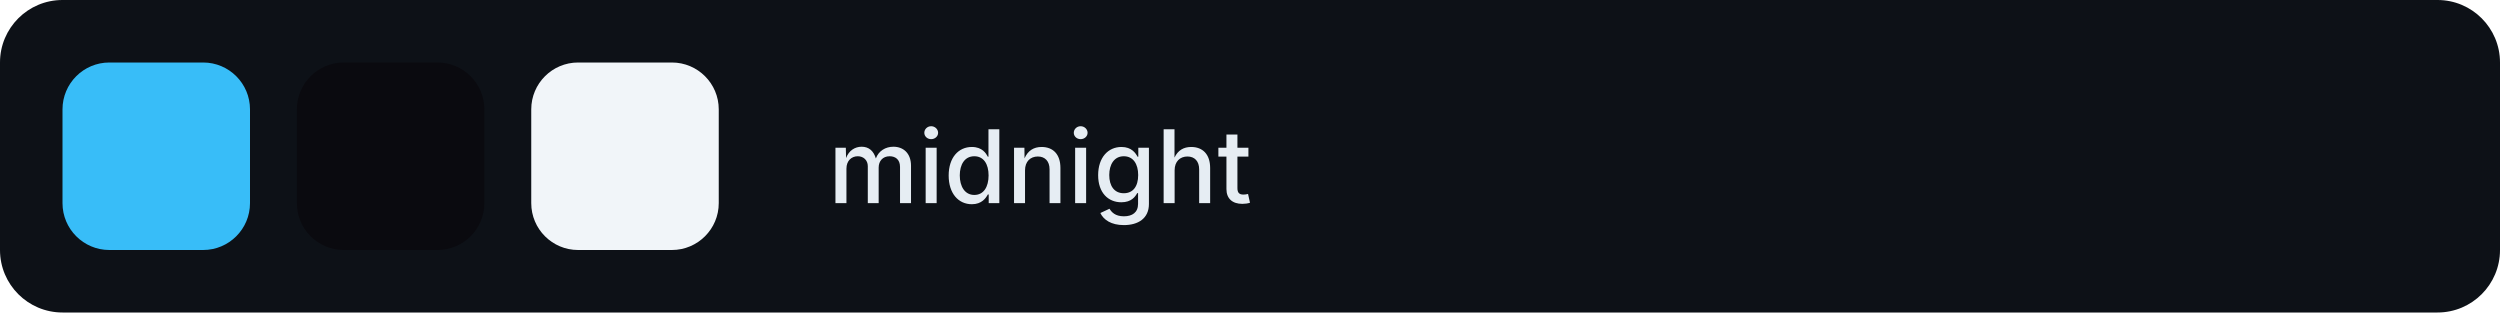
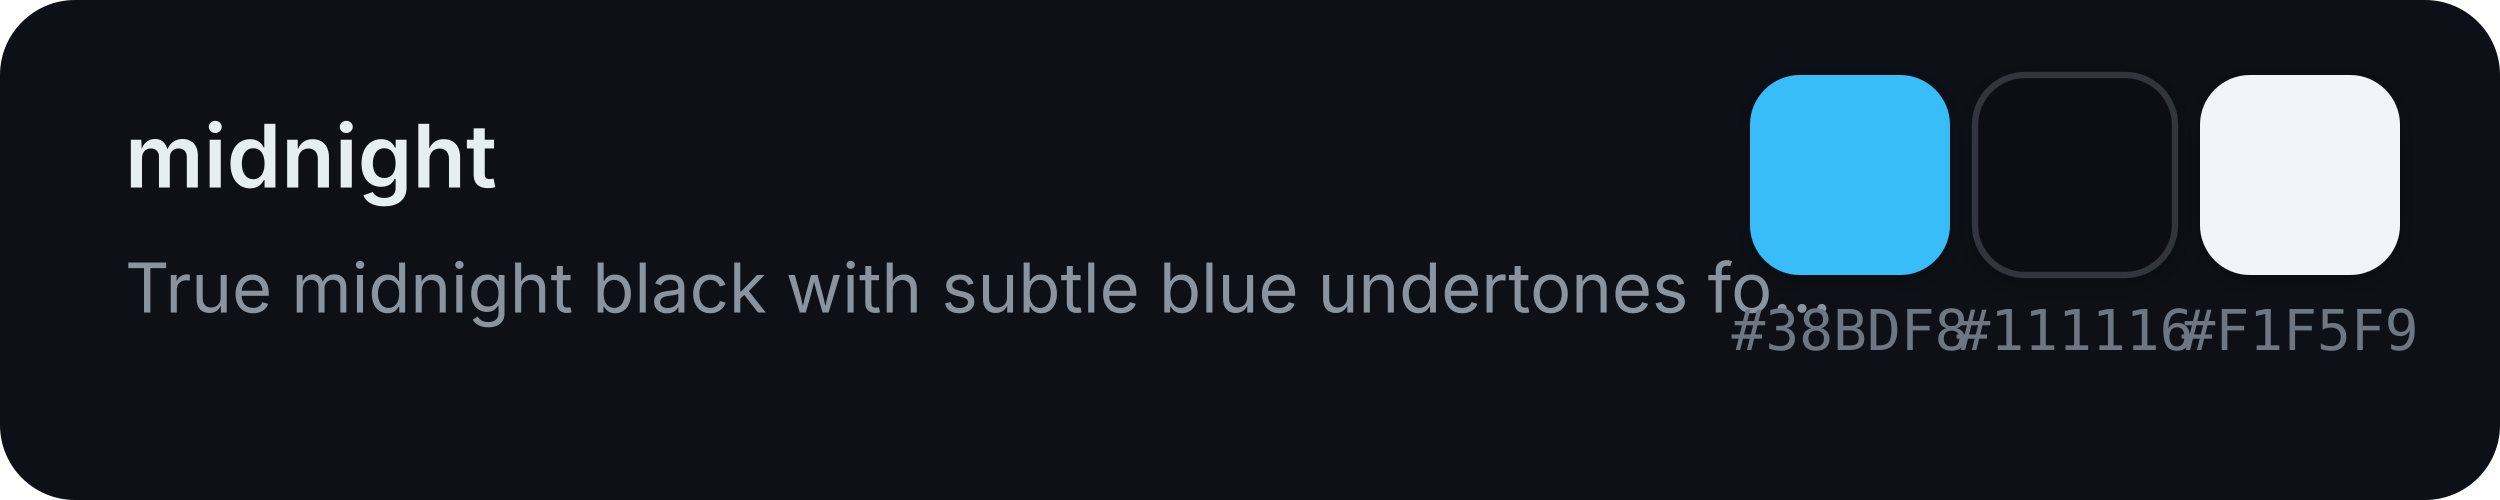
- <svg xmlns="http://www.w3.org/2000/svg" width="320" height="40" viewBox="0 0 320 40">
-   <rect width="320" height="40" fill="#0d1117" rx="8" />
-   <text x="106" y="26" font-family="system-ui, -apple-system, sans-serif" font-size="13" font-weight="500" fill="#e6edf3">midnight</text>
-   <rect x="8" y="8" width="24" height="24" rx="6" fill="#38BDF8" />
-   <rect x="38" y="8" width="24" height="24" rx="6" fill="#0A0A0F" />
-   <rect x="68" y="8" width="24" height="24" rx="6" fill="#F1F5F9" />
+ <svg xmlns="http://www.w3.org/2000/svg" width="400" height="80" viewBox="0 0 400 80">
+   <defs>
+     <style>
+       .bg { fill: #0d1117; }
+       .text { font-family: system-ui, -apple-system, sans-serif; fill: #e6edf3; }
+       .label { font-size: 14px; font-weight: 600; }
+       .desc { font-size: 11px; fill: #8b949e; }
+       .hex { font-size: 9px; fill: #6e7681; font-family: 'JetBrains Mono', monospace; }
+     </style>
+     <filter id="shadow" x="-20%" y="-20%" width="140%" height="140%">
+       <feDropShadow dx="0" dy="1" stdDeviation="2" flood-opacity="0.3" />
+     </filter>
+   </defs>
+   <rect width="400" height="80" fill="#0d1117" rx="12" />
+   <text x="20" y="30" class="text label">midnight</text>
+   <text x="20" y="50" class="text desc">True midnight black with subtle blue undertones fo...</text>
+   <rect x="280" y="12" width="32" height="32" rx="8" fill="#38BDF8" filter="url(#shadow)" />
+   <text x="296" y="56" class="hex" text-anchor="middle">#38BDF8</text>
+   <rect x="316" y="12" width="32" height="32" rx="8" fill="#111116" stroke="#30363d" stroke-width="1" filter="url(#shadow)" />
+   <text x="332" y="56" class="hex" text-anchor="middle">#111116</text>
+   <rect x="352" y="12" width="32" height="32" rx="8" fill="#F1F5F9" filter="url(#shadow)" />
+   <text x="368" y="56" class="hex" text-anchor="middle">#F1F5F9</text>
</svg>
